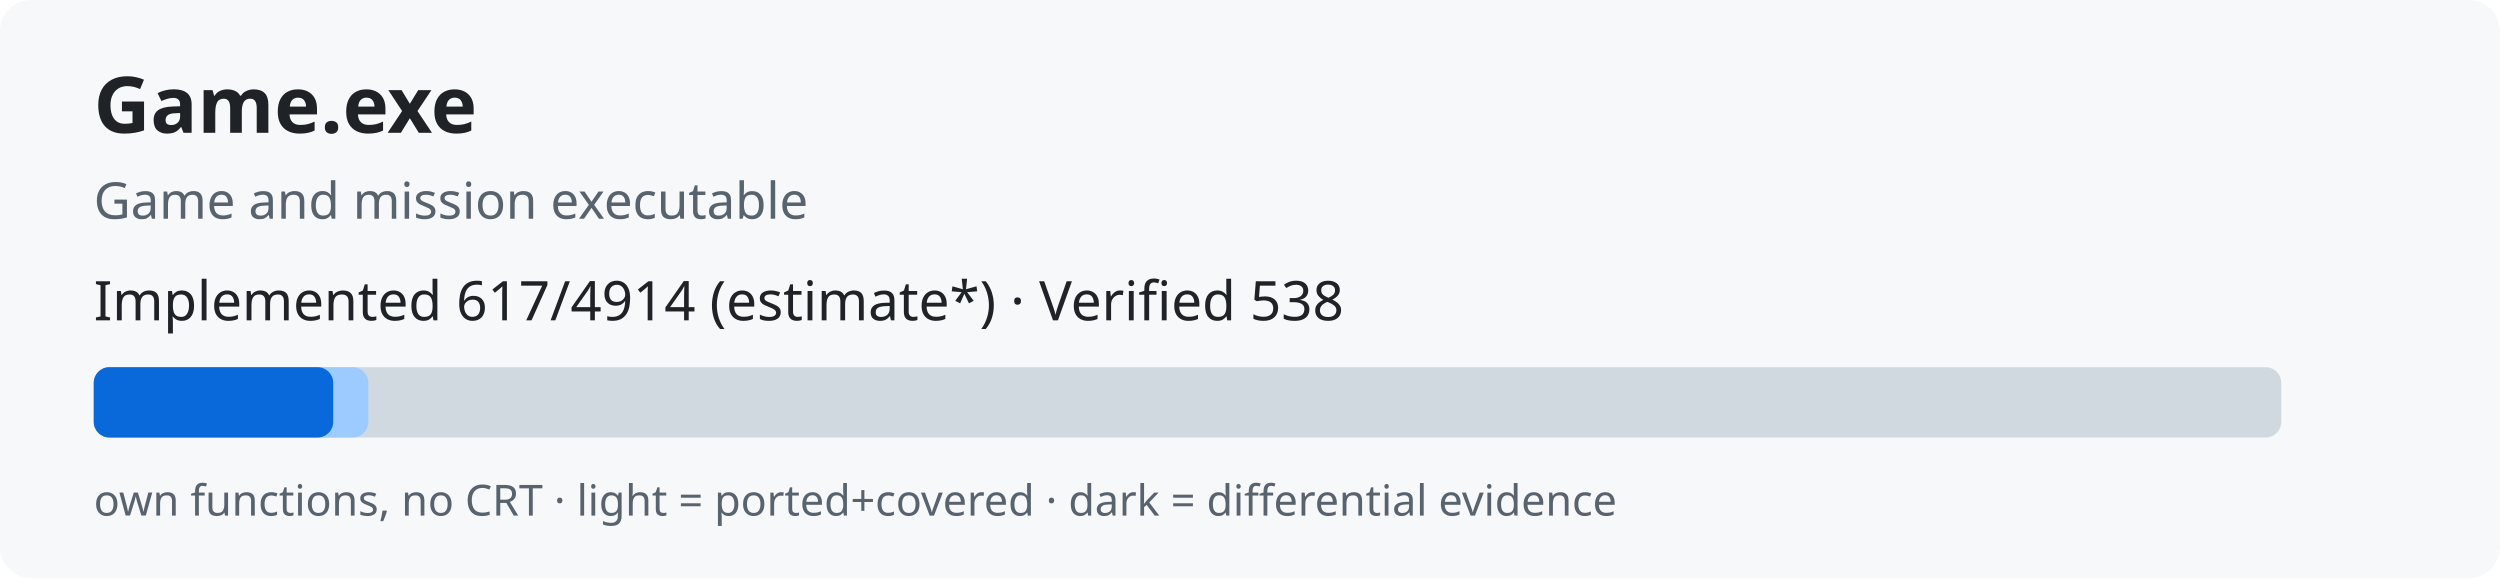
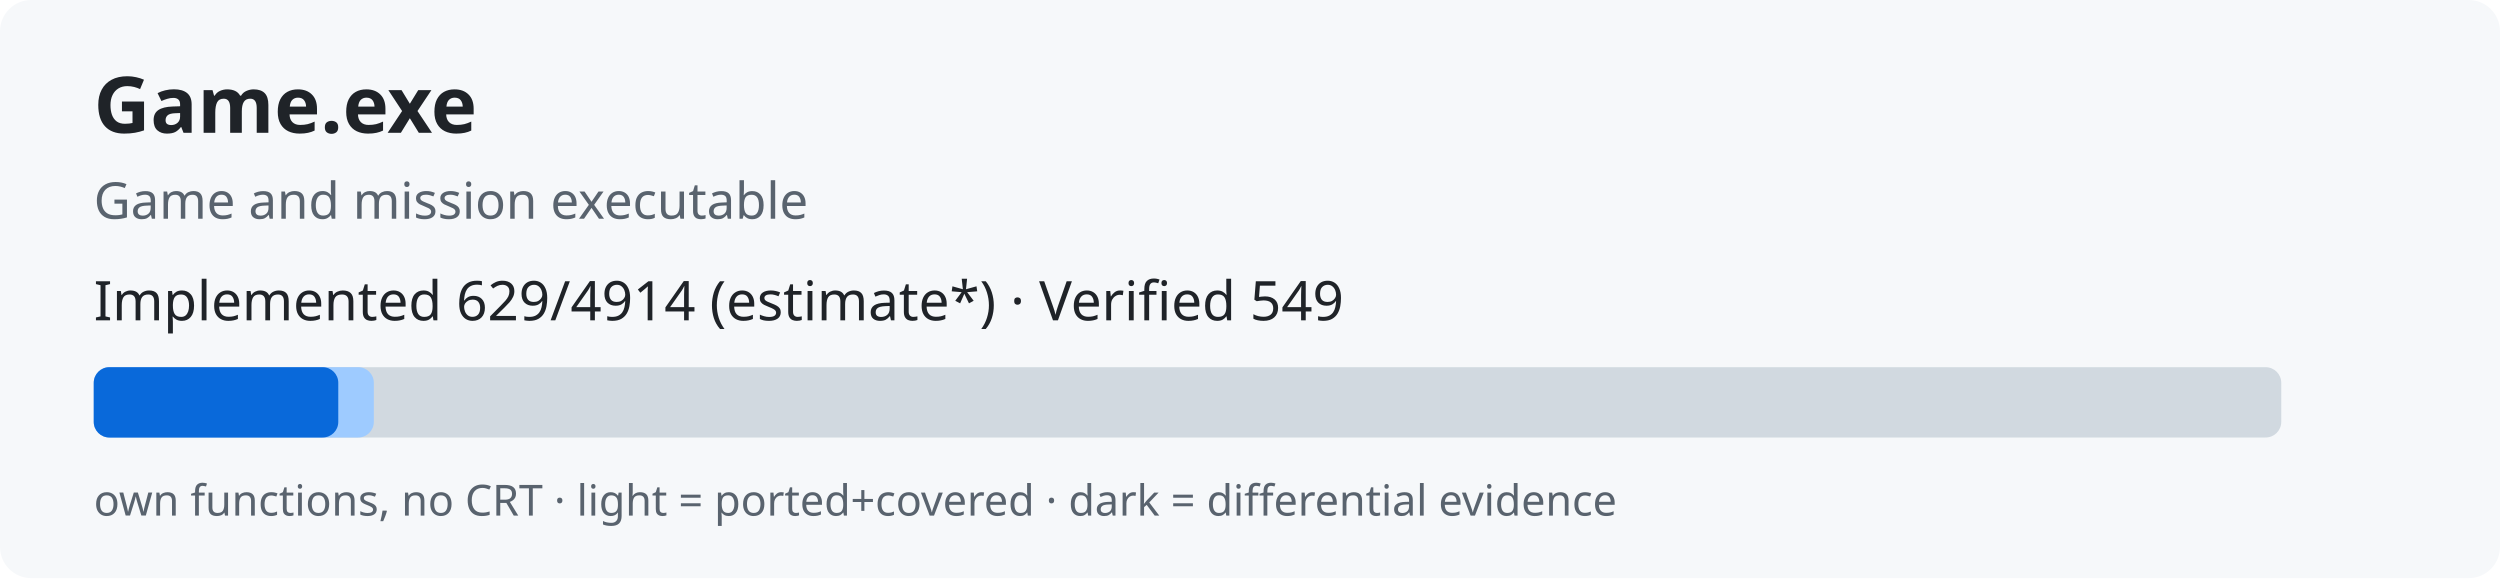
<svg xmlns="http://www.w3.org/2000/svg" width="640" height="148" role="img">
  <rect width="640" height="148" rx="8" fill="#f6f8fa" />
  <text x="24" y="34" font-family="sans-serif" font-size="20" font-weight="bold" fill="#1f2328">Game.exe</text>
  <text x="24" y="56" font-family="sans-serif" font-size="13" fill="#59636e">Game and mission executable</text>
-   <text x="24" y="82" font-family="sans-serif" font-size="14" fill="#1f2328">Implemented 617/4914 (estimate*) · Verified 538</text>
+   <text x="24" y="82" font-family="sans-serif" font-size="14" fill="#1f2328">Implemented 629/4914 (estimate*) · Verified 549</text>
  <rect x="24" y="94" width="560" height="18" rx="4" fill="#d1d9e0" />
-   <rect x="24" y="94" width="70.3" height="18" rx="4" fill="#9ecbff" />
-   <rect x="24" y="94" width="61.3" height="18" rx="4" fill="#0969da" />
+   <rect x="24" y="94" width="71.7" height="18" rx="4" fill="#9ecbff" />
+   <rect x="24" y="94" width="62.6" height="18" rx="4" fill="#0969da" />
  <text x="24" y="132" font-family="sans-serif" font-size="11" fill="#59636e">own functions, no CRT · light = ported+covered · dark = differential evidence</text>
</svg>
